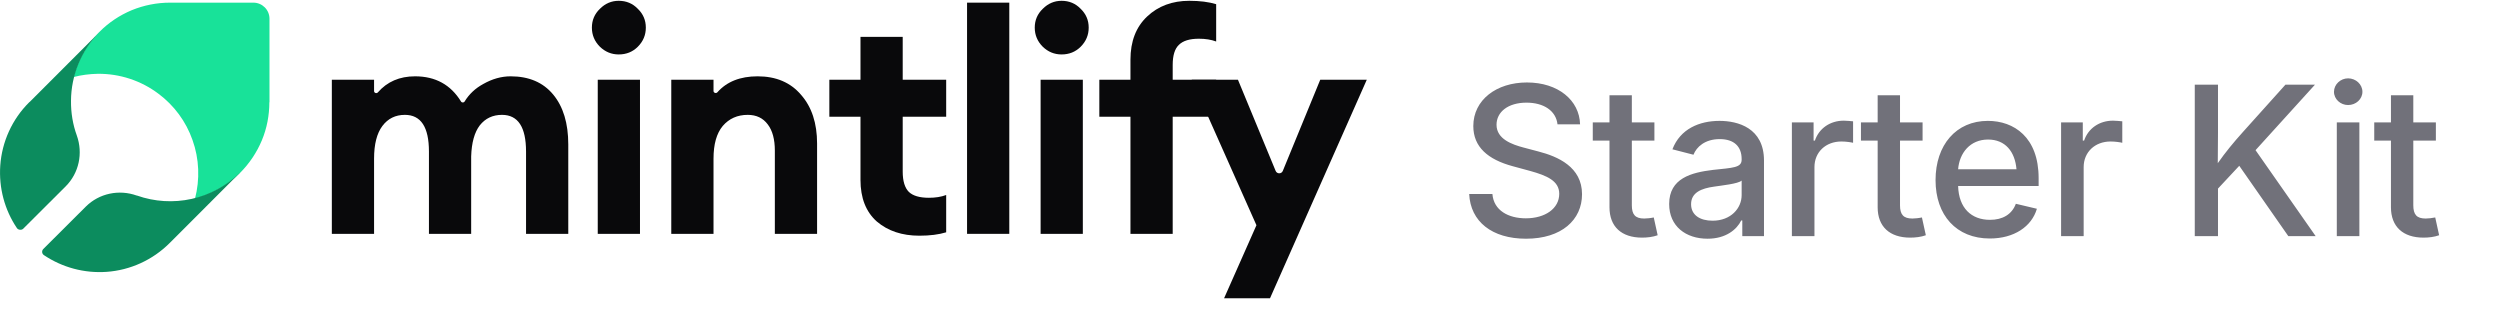
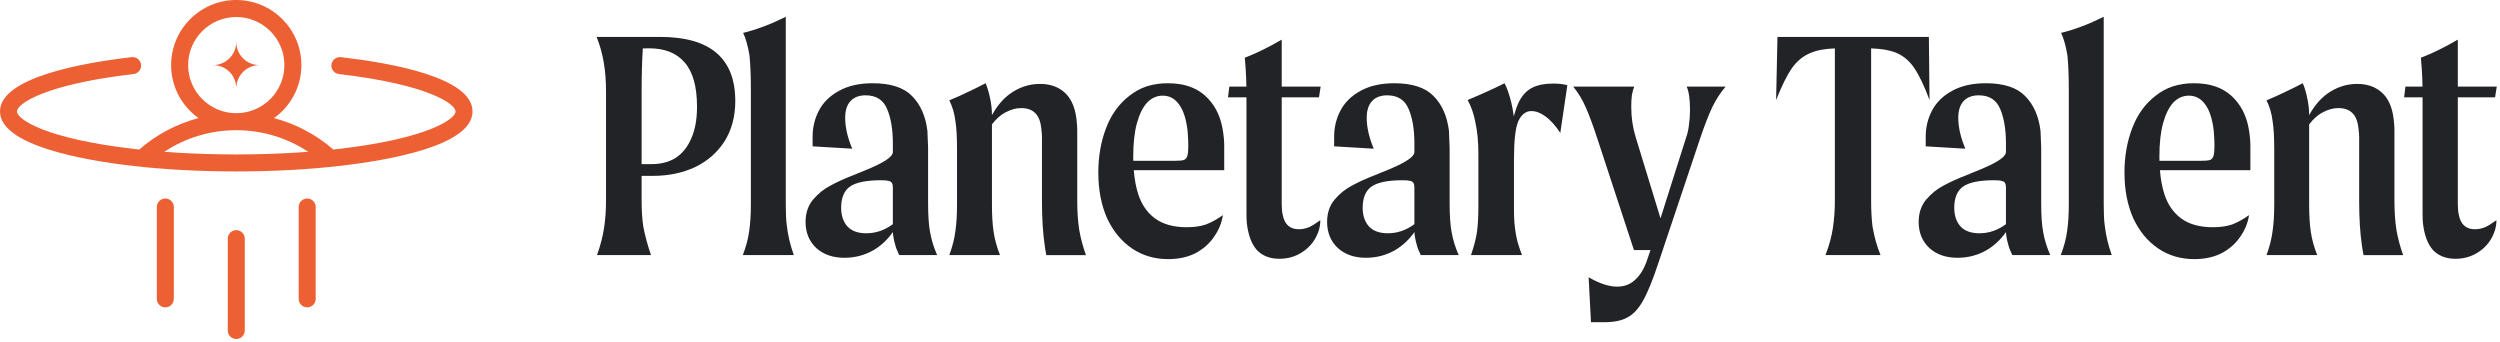
- <svg xmlns="http://www.w3.org/2000/svg" width="180" height="23" viewBox="0 0 180 23" fill="none">
-   <path d="M91.44 21.476H88.133L90.464 16.216L85.802 5.74H89.132L91.847 12.307C91.943 12.536 92.268 12.536 92.362 12.306L95.058 5.74H98.409L91.44 21.476Z" fill="#09090B" />
-   <path d="M81.393 16.837V8.403H79.152V5.74H81.393V4.297C81.393 2.98 81.792 1.944 82.592 1.19C83.391 0.435 84.404 0.058 85.633 0.058C86.387 0.058 87.031 0.139 87.564 0.302V2.988C87.208 2.854 86.794 2.788 86.32 2.788C85.655 2.788 85.174 2.936 84.878 3.232C84.582 3.513 84.434 3.994 84.434 4.674V5.74H87.564V8.403H84.434V16.837H81.393Z" fill="#09090B" />
-   <path d="M76.433 3.92C75.915 3.92 75.463 3.735 75.079 3.365C74.694 2.98 74.502 2.521 74.502 1.989C74.502 1.456 74.694 1.005 75.079 0.635C75.463 0.25 75.915 0.058 76.433 0.058C76.98 0.058 77.438 0.25 77.809 0.635C78.193 1.005 78.386 1.456 78.386 1.989C78.386 2.521 78.193 2.98 77.809 3.365C77.438 3.735 76.98 3.92 76.433 3.92ZM74.924 16.837V5.74H77.964V16.837H74.924Z" fill="#09090B" />
-   <path d="M69.628 16.837V0.191H72.669V16.837H69.628Z" fill="#09090B" />
-   <path d="M66.194 16.97C64.951 16.97 63.93 16.63 63.131 15.949C62.347 15.254 61.955 14.255 61.955 12.953V8.403H59.713V5.74H61.955V2.655H64.995V5.74H68.125V8.403H64.995V12.354C64.995 13.034 65.143 13.523 65.439 13.819C65.735 14.1 66.216 14.24 66.882 14.24C67.355 14.24 67.769 14.174 68.125 14.04V16.726C67.592 16.889 66.948 16.97 66.194 16.97Z" fill="#09090B" />
-   <path d="M48.332 16.837V5.74H51.373V6.551C51.373 6.688 51.559 6.748 51.65 6.646C52.328 5.879 53.293 5.495 54.546 5.495C55.878 5.495 56.921 5.939 57.676 6.827C58.445 7.7 58.83 8.869 58.83 10.334V16.837H55.789V10.844C55.789 10.03 55.619 9.402 55.279 8.958C54.939 8.499 54.458 8.27 53.836 8.27C53.096 8.27 52.497 8.536 52.038 9.069C51.594 9.601 51.373 10.386 51.373 11.421V16.837H48.332Z" fill="#09090B" />
-   <path d="M44.547 3.92C44.029 3.92 43.578 3.735 43.193 3.365C42.809 2.98 42.616 2.521 42.616 1.989C42.616 1.456 42.809 1.005 43.193 0.635C43.578 0.25 44.029 0.058 44.547 0.058C45.095 0.058 45.553 0.25 45.923 0.635C46.308 1.005 46.5 1.456 46.5 1.989C46.5 2.521 46.308 2.98 45.923 3.365C45.553 3.735 45.095 3.92 44.547 3.92ZM43.038 16.837V5.74H46.079V16.837H43.038Z" fill="#09090B" />
-   <path d="M37.875 16.837V10.911C37.875 9.15 37.298 8.27 36.144 8.27C35.478 8.27 34.945 8.521 34.546 9.024C34.161 9.527 33.954 10.275 33.924 11.266V16.837H30.884V10.911C30.884 9.15 30.306 8.27 29.152 8.27C28.472 8.27 27.932 8.536 27.532 9.069C27.133 9.601 26.933 10.386 26.933 11.421V16.837H23.892V5.74H26.933V6.559C26.933 6.695 27.116 6.755 27.206 6.652C27.878 5.881 28.771 5.495 29.885 5.495C31.349 5.495 32.452 6.1 33.193 7.309C33.252 7.404 33.395 7.403 33.454 7.307C33.774 6.78 34.219 6.361 34.79 6.05C35.441 5.68 36.099 5.495 36.765 5.495C38.082 5.495 39.103 5.932 39.828 6.805C40.553 7.678 40.916 8.876 40.916 10.4V16.837H37.875Z" fill="#09090B" />
-   <path d="M19.403 7.362V1.35C19.403 0.705 18.879 0.191 18.244 0.191H12.235C11.291 0.191 10.357 0.378 9.487 0.733C8.618 1.098 7.824 1.621 7.16 2.295L7.114 2.341C6.235 3.23 5.609 4.333 5.291 5.548C5.861 5.399 6.45 5.324 7.039 5.314C8.609 5.296 10.151 5.801 11.403 6.745C12.534 7.586 13.394 8.746 13.861 10.083C14.347 11.438 14.403 12.916 14.039 14.309C15.244 13.991 16.356 13.364 17.244 12.486L17.291 12.439C17.954 11.775 18.487 10.98 18.851 10.111C19.216 9.241 19.393 8.306 19.393 7.362H19.403Z" fill="#18E299" />
-   <path d="M5.112 7.26C5.121 5.416 5.857 3.646 7.151 2.324L2.151 7.326C2.133 7.344 2.114 7.354 2.095 7.372C0.876 8.583 0.14 10.204 0.019 11.918C-0.092 13.52 0.327 15.103 1.22 16.426C1.306 16.552 1.537 16.593 1.667 16.472L4.73 13.417C5.689 12.458 5.987 11.033 5.531 9.757C5.242 8.965 5.103 8.117 5.112 7.26Z" fill="#0C8C5E" />
-   <path d="M17.262 12.44C16.303 13.38 15.102 14.032 13.799 14.321C12.486 14.61 11.127 14.526 9.861 14.079C9.861 14.079 9.851 14.079 9.842 14.079C8.567 13.622 7.142 13.921 6.183 14.871L3.12 17.926C2.99 18.056 3.009 18.27 3.167 18.373C4.489 19.258 6.072 19.686 7.673 19.574C9.386 19.453 10.997 18.717 12.216 17.497L12.263 17.451L17.262 12.449V12.44Z" fill="#0C8C5E" />
-   <text x="105" y="17" font-family="Inter, ui-sans-serif, system-ui, -apple-system, sans-serif" font-size="15" font-weight="500" fill="#71717A" letter-spacing="-0.01em">Starter Kit</text>
+ <svg xmlns="http://www.w3.org/2000/svg" width="564" height="77" viewBox="0 0 564 77" fill="none">
+   <path fill-rule="evenodd" clip-rule="evenodd" d="M76.9 12.897C75.847 12.78 74.896 13.529 74.774 14.582C74.652 15.634 75.406 16.585 76.459 16.707C96.334 19.008 102.765 23.39 102.765 25.149C102.765 26.909 96.232 31.355 76.044 33.638C75.903 33.654 75.758 33.669 75.614 33.682C75.47 33.698 75.326 33.711 75.184 33.727C71.292 30.338 66.726 27.938 61.818 26.643C65.553 23.977 67.994 19.613 67.994 14.686C67.994 6.587 61.401 0 53.3 0C45.199 0 38.605 6.589 38.605 14.686C38.605 19.611 41.047 23.975 44.782 26.643C39.874 27.938 35.308 30.338 31.416 33.727C31.278 33.711 31.141 33.698 31.001 33.682C30.85 33.667 30.702 33.651 30.553 33.636C10.366 31.353 3.832 26.934 3.832 25.147C3.832 23.361 10.261 19.008 30.138 16.705C31.192 16.583 31.946 15.632 31.824 14.579C31.702 13.527 30.75 12.777 29.697 12.895C18.609 14.178 0 17.479 0 25.145C0 32.812 18.872 36.172 30.125 37.444C37.366 38.264 45.161 38.678 53.3 38.678C61.439 38.678 69.236 38.264 76.475 37.444C87.727 36.172 106.6 32.885 106.6 25.145C106.6 17.405 87.991 14.178 76.9 12.893L76.905 12.897H76.9ZM42.444 14.688C42.444 8.706 47.314 3.837 53.302 3.837C59.29 3.837 64.16 8.704 64.16 14.688C64.16 20.672 59.305 25.522 53.329 25.537H53.273C47.299 25.524 42.442 20.661 42.442 14.688H42.444ZM37.062 34.245C41.841 31.087 47.445 29.378 53.271 29.372H53.327C59.152 29.378 64.756 31.087 69.535 34.245C64.34 34.642 58.904 34.844 53.3 34.844C47.696 34.844 42.26 34.638 37.064 34.245H37.062ZM58.565 14.688C57.083 14.688 55.788 14.112 54.832 13.159C53.877 12.204 53.302 10.865 53.302 9.429C53.302 12.345 50.958 14.688 48.039 14.688C49.477 14.688 50.816 15.264 51.772 16.217C52.728 17.173 53.302 18.511 53.302 19.948C53.302 17.031 55.646 14.688 58.565 14.688ZM35.381 46.699C35.381 45.64 36.239 44.782 37.299 44.782C38.359 44.782 39.218 45.64 39.218 46.699V67.423C39.218 68.482 38.359 69.34 37.299 69.34C36.239 69.34 35.381 68.482 35.381 67.423V46.699ZM53.302 51.921C52.242 51.921 51.384 52.779 51.384 53.838V74.562C51.384 75.621 52.242 76.479 53.302 76.479C54.362 76.479 55.22 75.621 55.22 74.562V53.838C55.22 52.779 54.362 51.921 53.302 51.921ZM67.382 46.699C67.382 45.64 68.24 44.782 69.3 44.782C70.361 44.782 71.219 45.64 71.219 46.699V67.423C71.219 68.482 70.361 69.34 69.3 69.34C68.24 69.34 67.382 68.482 67.382 67.423V46.699Z" fill="#ED6033" />
+   <path d="M558.347 51.718C556.327 51.718 555.116 50.633 554.711 48.463C554.56 47.858 554.484 47.049 554.484 46.04V21.959H562.891L563.269 19.535H554.484V8.934C551.556 10.649 548.778 12.013 546.153 13.023C546.304 14.639 546.405 16.102 546.457 17.415C546.485 18.114 546.503 18.821 546.516 19.535H542.668L542.365 21.959H546.531V48.083C546.531 49.093 546.556 49.825 546.607 50.28C546.911 53.006 547.668 55.05 548.88 56.413C550.142 57.725 551.835 58.382 553.955 58.382C555.671 58.382 557.238 57.977 558.65 57.17C560.114 56.312 561.225 55.226 561.982 53.915C562.79 52.552 563.194 51.138 563.194 49.675C562.235 50.381 561.377 50.911 560.62 51.264C559.862 51.568 559.104 51.718 558.347 51.718Z" fill="#222326" />
+   <path d="M540.638 51.869C540.335 49.952 540.184 47.73 540.184 45.206V29.53C540.184 28.773 540.159 28.218 540.107 27.865C539.905 24.836 539.073 22.589 537.607 21.125C536.142 19.661 534.199 18.929 531.775 18.929C529.351 18.929 527.029 19.686 524.958 21.201C523.426 22.323 522.088 23.914 520.943 25.973C520.933 24.566 520.782 23.253 520.49 22.033C520.238 20.772 519.91 19.686 519.505 18.778C518.394 19.383 516.425 20.343 513.598 21.655L511.325 22.64C512.033 24.054 512.487 25.594 512.688 27.26C512.94 28.723 513.066 30.895 513.066 33.772V46.114C513.066 48.486 512.94 50.507 512.688 52.173C512.486 53.839 512.032 55.63 511.325 57.55H522.761C522.055 55.783 521.574 54.041 521.322 52.325C521.07 50.659 520.944 48.589 520.944 46.116V28.054C521.937 26.777 522.946 25.881 523.973 25.368C525.185 24.712 526.372 24.384 527.533 24.384C528.895 24.384 529.956 24.762 530.714 25.519C531.472 26.277 531.926 27.437 532.077 29.002C532.178 29.759 532.228 30.416 532.228 30.971V45.435C532.228 47.303 532.278 49.07 532.379 50.736C532.48 52.352 532.631 53.865 532.833 55.279C532.934 56.036 533.06 56.794 533.211 57.551H542.149C541.492 55.734 540.986 53.84 540.633 51.873L540.638 51.869Z" fill="#222326" />
+   <path d="M507.685 32.863C507.685 31.703 507.559 30.415 507.307 29.001C506.751 25.921 505.438 23.448 503.368 21.58C501.297 19.712 498.495 18.779 494.961 18.779C491.426 18.779 488.701 19.712 486.327 21.58C483.953 23.397 482.187 25.847 481.025 28.925C479.863 31.953 479.282 35.285 479.282 38.92C479.282 42.807 479.939 46.24 481.252 49.218C482.615 52.146 484.483 54.418 486.857 56.034C489.231 57.65 491.957 58.458 495.037 58.458C497.411 58.458 499.48 58.003 501.247 57.095C503.015 56.135 504.402 54.899 505.414 53.384C506.475 51.869 507.13 50.254 507.383 48.537C506.02 49.497 504.732 50.203 503.52 50.657C502.308 51.062 500.869 51.262 499.203 51.262C496.275 51.262 493.901 50.606 492.084 49.293C490.317 47.98 489.055 46.163 488.298 43.841C487.784 42.267 487.445 40.45 487.28 38.39H507.687V32.862L507.685 32.863ZM499.354 35.21C499.203 35.664 498.925 35.968 498.52 36.119C498.167 36.22 497.56 36.27 496.703 36.27H487.171C487.164 35.946 487.16 35.618 487.16 35.285C487.16 32.306 487.437 29.808 487.994 27.788C488.551 25.767 489.307 24.229 490.267 23.168C491.277 22.108 492.464 21.579 493.827 21.579C495.342 21.579 496.579 22.26 497.539 23.622C498.498 24.935 499.129 26.929 499.432 29.605C499.533 30.917 499.583 32.028 499.583 32.936C499.583 33.946 499.507 34.703 499.356 35.209L499.354 35.21Z" fill="#222326" />
+   <path d="M464.905 57.548C465.662 55.579 466.141 53.762 466.344 52.096C466.596 50.431 466.722 48.437 466.722 46.114V20.066C466.722 17.139 466.62 14.639 466.418 12.569C466.065 10.397 465.584 8.682 464.979 7.42C468.059 6.663 471.266 5.451 474.598 3.785V46.114C474.598 48.234 474.674 49.799 474.825 50.809C475.077 53.081 475.608 55.327 476.415 57.548H464.903H464.905Z" fill="#222326" />
+   <path d="M432.849 50.053C432.849 52.476 433.657 54.445 435.273 55.959C436.889 57.422 439.01 58.155 441.634 58.155C444.008 58.155 446.203 57.575 448.223 56.413C449.937 55.385 451.378 54.028 452.548 52.345C452.565 52.751 452.611 53.173 452.692 53.611C452.793 54.167 452.919 54.697 453.07 55.201C453.221 55.857 453.525 56.64 453.979 57.548H462.537C461.779 55.833 461.249 54.115 460.947 52.4C460.643 50.835 460.493 48.614 460.493 45.736V44.903V33.316C460.443 31.954 460.391 30.691 460.342 29.53C459.937 26.199 458.777 23.573 456.858 21.655C454.99 19.738 452.037 18.778 447.997 18.778C444.968 18.778 442.418 19.358 440.348 20.52C438.328 21.631 436.838 23.094 435.88 24.913C434.92 26.729 434.441 28.698 434.441 30.818V33.015L443.378 33.545C442.317 31.021 441.788 28.698 441.788 26.578C441.788 24.913 442.193 23.651 443 22.793C443.808 21.934 444.943 21.505 446.409 21.505C448.783 21.505 450.398 22.539 451.256 24.609C452.115 26.628 452.544 29.229 452.544 32.408C452.544 32.812 452.544 33.141 452.544 33.393V34.301C452.544 34.705 452.241 35.16 451.636 35.663C451.081 36.118 450.197 36.648 448.985 37.253C447.823 37.808 446.334 38.44 444.517 39.146C444.265 39.297 444.088 39.373 443.987 39.373C441.765 40.232 439.921 41.064 438.458 41.873C436.994 42.63 435.681 43.689 434.518 45.053C433.408 46.416 432.852 48.082 432.852 50.051L432.849 50.053ZM440.878 46.872C440.878 44.651 441.535 43.061 442.848 42.101C444.211 41.142 446.56 40.663 449.892 40.663C450.699 40.663 451.281 40.712 451.634 40.813C451.988 40.915 452.215 41.066 452.316 41.268C452.467 41.47 452.543 41.848 452.543 42.403C452.543 45.108 452.543 47.831 452.543 50.574C450.701 51.941 448.707 52.627 446.56 52.627C444.691 52.627 443.277 52.121 442.319 51.112C441.359 50.051 440.88 48.639 440.88 46.872H440.878Z" fill="#222326" />
+   <path d="M435.152 8.329H400.995L400.691 22.566C401.953 19.385 403.14 16.988 404.251 15.372C405.413 13.756 406.801 12.62 408.417 11.964C409.833 11.345 411.676 10.996 413.946 10.92V45.206C413.946 47.427 413.795 49.522 413.492 51.492C413.188 53.461 412.633 55.48 411.825 57.55H424.246C423.439 55.581 422.832 53.411 422.429 51.037C422.227 49.371 422.126 47.427 422.126 45.206V10.917C424.43 10.984 426.298 11.307 427.731 11.889C429.347 12.546 430.71 13.681 431.821 15.297C432.932 16.913 434.094 19.335 435.304 22.567L435.153 8.33L435.152 8.329Z" fill="#222326" />
+   <path d="M380.506 19.536C381.01 20.597 381.264 22.364 381.264 24.837C381.264 25.947 381.188 27.033 381.037 28.092C380.936 29.102 380.734 30.036 380.432 30.893L374.61 49.258L368.996 30.893C368.339 28.773 368.011 26.501 368.011 24.078C368.011 23.068 368.061 22.185 368.162 21.427C368.313 20.62 368.49 19.988 368.692 19.534H354.909C356.071 20.948 357.029 22.538 357.787 24.305C358.544 26.02 359.403 28.343 360.362 31.271L368.618 56.412H372.351L371.419 59.138C370.763 60.905 369.879 62.268 368.769 63.227C367.708 64.187 366.395 64.666 364.83 64.666C362.961 64.666 360.816 63.958 358.392 62.546L358.923 72.694H361.801C364.073 72.694 365.841 72.341 367.102 71.633C368.415 70.977 369.602 69.715 370.662 67.847C371.723 65.979 372.908 63.052 374.221 59.064L383.537 31.273C384.547 28.294 385.455 25.947 386.264 24.23C387.123 22.463 388.132 20.898 389.293 19.536H380.508H380.506Z" fill="#222326" />
+   <path d="M350.411 18.854C348.493 18.854 346.927 19.157 345.716 19.762C344.504 20.367 343.519 21.378 342.761 22.791C342.305 23.7 341.892 24.853 341.521 26.245C341.388 25.273 341.195 24.221 340.944 23.092C340.49 21.276 339.984 19.837 339.429 18.776C337.358 19.837 334.581 21.098 331.098 22.562C331.906 24.026 332.487 25.691 332.84 27.559C333.295 29.63 333.522 32.002 333.522 34.677V46.565C333.522 48.837 333.421 50.73 333.219 52.244C333.016 53.708 332.562 55.474 331.856 57.545H343.368C342.61 55.627 342.131 53.934 341.929 52.471C341.677 51.057 341.551 49.316 341.551 47.246V36.039C341.551 31.748 341.879 28.846 342.536 27.331C343.244 25.816 344.227 25.058 345.49 25.058C346.5 25.058 347.561 25.463 348.671 26.27C349.782 27.077 350.893 28.314 352.004 29.981L353.594 19.229C352.685 18.977 351.624 18.851 350.412 18.851L350.411 18.854Z" fill="#222326" />
+   <path d="M327.489 52.399C327.186 50.834 327.035 48.613 327.035 45.736V33.317C326.985 31.955 326.934 30.692 326.884 29.532C326.479 26.2 325.319 23.574 323.401 21.656C321.532 19.739 318.58 18.779 314.539 18.779C311.51 18.779 308.961 19.359 306.89 20.521C304.871 21.632 303.38 23.095 302.422 24.913C301.462 26.73 300.983 28.699 300.983 30.819V33.016L309.92 33.546C308.859 31.022 308.331 28.699 308.331 26.579C308.331 24.913 308.735 23.652 309.542 22.793C310.35 21.935 311.486 21.506 312.951 21.506C315.325 21.506 316.94 22.54 317.799 24.61C318.657 26.629 319.087 29.23 319.087 32.409V34.302C319.087 34.706 318.783 35.16 318.178 35.664C317.623 36.119 316.739 36.649 315.527 37.254C314.365 37.809 312.876 38.441 311.059 39.147C310.807 39.298 310.63 39.374 310.529 39.374C308.307 40.233 306.464 41.065 305 41.874C303.536 42.631 302.223 43.69 301.061 45.054C299.95 46.417 299.395 48.083 299.395 50.052C299.395 52.475 300.202 54.444 301.818 55.958C303.435 57.422 305.555 58.154 308.18 58.154C310.554 58.154 312.749 57.574 314.768 56.412C316.482 55.384 317.923 54.028 319.093 52.345C319.11 52.751 319.157 53.172 319.238 53.611C319.339 54.166 319.465 54.697 319.616 55.2C319.767 55.857 320.07 56.639 320.524 57.548H329.082C328.325 55.832 327.794 54.115 327.492 52.399H327.489ZM313.099 52.626C311.23 52.626 309.816 52.121 308.858 51.111C307.898 50.05 307.419 48.638 307.419 46.871C307.419 44.65 308.075 43.06 309.388 42.101C310.751 41.141 313.1 40.662 316.433 40.662C317.24 40.662 317.822 40.712 318.175 40.813C318.528 40.914 318.755 41.065 318.856 41.267C319.007 41.469 319.084 41.847 319.084 42.403V50.573C317.242 51.94 315.247 52.626 313.1 52.626H313.099Z" fill="#222326" />
+   <path d="M293.017 51.718C290.998 51.718 289.786 50.632 289.382 48.462C289.231 47.857 289.155 47.048 289.155 46.039V21.958H297.562L297.94 19.535H289.155V8.933C286.227 10.649 283.448 12.013 280.824 13.022C280.975 14.638 281.076 16.102 281.127 17.415C281.155 18.113 281.174 18.821 281.186 19.535H277.339L277.036 21.958H281.202V48.083C281.202 49.092 281.227 49.825 281.278 50.279C281.581 53.006 282.339 55.05 283.551 56.412C284.813 57.725 286.505 58.381 288.626 58.381C290.342 58.381 291.908 57.977 293.321 57.17C294.785 56.311 295.895 55.225 296.653 53.914C297.461 52.552 297.865 51.138 297.865 49.674C296.905 50.38 296.048 50.911 295.29 51.264C294.533 51.567 293.775 51.718 293.017 51.718Z" fill="#222326" />
+   <path d="M276.184 32.863C276.184 31.703 276.058 30.415 275.806 29.001C275.25 25.921 273.937 23.448 271.867 21.58C269.796 19.712 266.994 18.779 263.459 18.779C259.925 18.779 257.199 19.712 254.825 21.58C252.451 23.397 250.686 25.847 249.523 28.925C248.361 31.953 247.781 35.285 247.781 38.92C247.781 42.807 248.438 46.24 249.751 49.218C251.113 52.146 252.982 54.418 255.356 56.034C257.73 57.65 260.455 58.458 263.536 58.458C265.91 58.458 267.979 58.003 269.746 57.095C271.513 56.135 272.901 54.899 273.912 53.384C274.973 51.869 275.628 50.254 275.882 48.537C274.519 49.497 273.231 50.203 272.019 50.657C270.807 51.062 269.368 51.262 267.702 51.262C264.774 51.262 262.4 50.606 260.583 49.293C258.816 47.98 257.554 46.163 256.796 43.841C256.283 42.267 255.944 40.45 255.779 38.39H276.185V32.862L276.184 32.863ZM267.853 35.21C267.702 35.664 267.423 35.968 267.019 36.119C266.666 36.22 266.059 36.27 265.202 36.27H255.67C255.662 35.946 255.659 35.618 255.659 35.285C255.659 32.306 255.936 29.808 256.493 27.788C257.048 25.769 257.806 24.229 258.766 23.168C259.776 22.108 260.963 21.579 262.325 21.579C263.841 21.579 265.077 22.26 266.037 23.622C266.997 24.935 267.627 26.929 267.931 29.605C268.032 30.917 268.081 32.028 268.081 32.936C268.081 33.946 268.005 34.703 267.854 35.209L267.853 35.21Z" fill="#222326" />
+   <path d="M243.478 51.869C243.175 49.952 243.024 47.73 243.024 45.206V29.53C243.024 28.773 242.999 28.218 242.948 27.865C242.745 24.836 241.913 22.589 240.448 21.125C238.984 19.661 237.039 18.929 234.615 18.929C232.192 18.929 229.869 19.686 227.798 21.201C226.266 22.323 224.928 23.914 223.783 25.973C223.774 24.566 223.623 23.253 223.33 22.033C223.078 20.772 222.75 19.686 222.345 18.778C221.235 19.383 219.265 20.343 216.438 21.655L214.165 22.64C214.873 24.054 215.328 25.594 215.528 27.26C215.78 28.723 215.906 30.895 215.906 33.772V46.114C215.906 48.486 215.78 50.507 215.528 52.173C215.326 53.839 214.872 55.63 214.165 57.55H225.602C224.894 55.783 224.415 54.041 224.162 52.325C223.91 50.659 223.784 48.589 223.784 46.116V28.054C224.777 26.777 225.787 25.881 226.813 25.368C228.025 24.712 229.212 24.384 230.373 24.384C231.736 24.384 232.797 24.762 233.554 25.519C234.312 26.277 234.766 27.437 234.917 29.002C235.018 29.759 235.068 30.416 235.068 30.971V45.435C235.068 47.303 235.118 49.07 235.219 50.736C235.32 52.352 235.471 53.865 235.673 55.279C235.774 56.036 235.9 56.794 236.051 57.551H244.989C244.332 55.734 243.827 53.84 243.474 51.873L243.478 51.869Z" fill="#222326" />
+   <path d="M181.733 50.053C181.733 52.476 182.54 54.445 184.157 55.959C185.773 57.422 187.894 58.155 190.518 58.155C192.892 58.155 195.087 57.575 197.107 56.413C198.821 55.385 200.261 54.028 201.431 52.345C201.448 52.751 201.495 53.173 201.576 53.611C201.677 54.167 201.803 54.697 201.954 55.201C202.105 55.857 202.408 56.64 202.863 57.548H211.421C210.663 55.833 210.132 54.115 209.831 52.4C209.527 50.835 209.376 48.614 209.376 45.736V44.903V33.316C209.327 31.954 209.275 30.691 209.225 29.53C208.821 26.199 207.66 23.573 205.742 21.655C203.874 19.738 200.921 18.778 196.881 18.778C193.852 18.778 191.302 19.358 189.232 20.52C187.212 21.631 185.722 23.094 184.764 24.913C183.804 26.729 183.325 28.698 183.325 30.818V33.015L192.262 33.545C191.201 31.021 190.672 28.698 190.672 26.578C190.672 24.913 191.077 23.651 191.884 22.793C192.691 21.934 193.827 21.505 195.293 21.505C197.667 21.505 199.281 22.539 200.14 24.609C200.999 26.628 201.428 29.229 201.428 32.408V33.393C201.428 33.595 201.428 33.898 201.428 34.301C201.428 34.704 201.125 35.16 200.52 35.663C199.964 36.118 199.081 36.648 197.869 37.253C196.707 37.808 195.218 38.44 193.401 39.146C193.149 39.297 192.971 39.373 192.87 39.373C190.649 40.232 188.805 41.064 187.341 41.873C185.877 42.63 184.564 43.689 183.402 45.053C182.292 46.416 181.736 48.082 181.736 50.051L181.733 50.053ZM189.762 46.872C189.762 44.651 190.418 43.061 191.732 42.101C193.094 41.142 195.443 40.663 198.776 40.663C199.583 40.663 200.165 40.712 200.518 40.813C200.871 40.915 201.098 41.066 201.2 41.268C201.351 41.47 201.427 41.848 201.427 42.403C201.427 45.108 201.427 47.831 201.427 50.574C199.585 51.941 197.59 52.627 195.443 52.627C193.575 52.627 192.161 52.121 191.203 51.112C190.243 50.051 189.764 48.639 189.764 46.872H189.762Z" fill="#222326" />
+   <path d="M167.578 57.548C168.336 55.579 168.815 53.762 169.017 52.096C169.269 50.431 169.396 48.437 169.396 46.114V20.066C169.396 17.139 169.294 14.639 169.092 12.569C168.739 10.397 168.258 8.682 167.653 7.42C170.733 6.663 173.94 5.451 177.272 3.785V46.114C177.272 48.234 177.348 49.799 177.499 50.809C177.751 53.081 178.282 55.327 179.089 57.548H167.577H167.578Z" fill="#222326" />
+   <path d="M148.915 8.328H145.203H141.871H134.6C135.357 10.246 135.888 12.139 136.19 14.007C136.543 15.976 136.72 18.172 136.72 20.594V45.204C136.72 47.425 136.569 49.52 136.266 51.489C135.962 53.459 135.432 55.477 134.676 57.548H146.87C146.112 55.376 145.532 53.231 145.127 51.111C144.875 49.446 144.749 47.477 144.749 45.206V39.678H147.249C150.784 39.678 153.964 39.021 156.792 37.709C159.62 36.346 161.84 34.402 163.456 31.877C165.073 29.303 165.88 26.273 165.88 22.791C165.88 13.149 160.225 8.327 148.915 8.327V8.328ZM155.959 31.196C155.152 33.114 153.99 34.579 152.476 35.589C150.961 36.548 149.119 37.027 146.947 37.027H144.751V20.596C144.751 17.076 144.839 13.852 145.018 10.924C145.51 10.91 146.001 10.902 146.493 10.902C149.976 10.902 152.627 11.963 154.446 14.083C156.314 16.203 157.248 19.535 157.248 24.078C157.248 26.906 156.818 29.278 155.959 31.196Z" fill="#222326" />
</svg>
